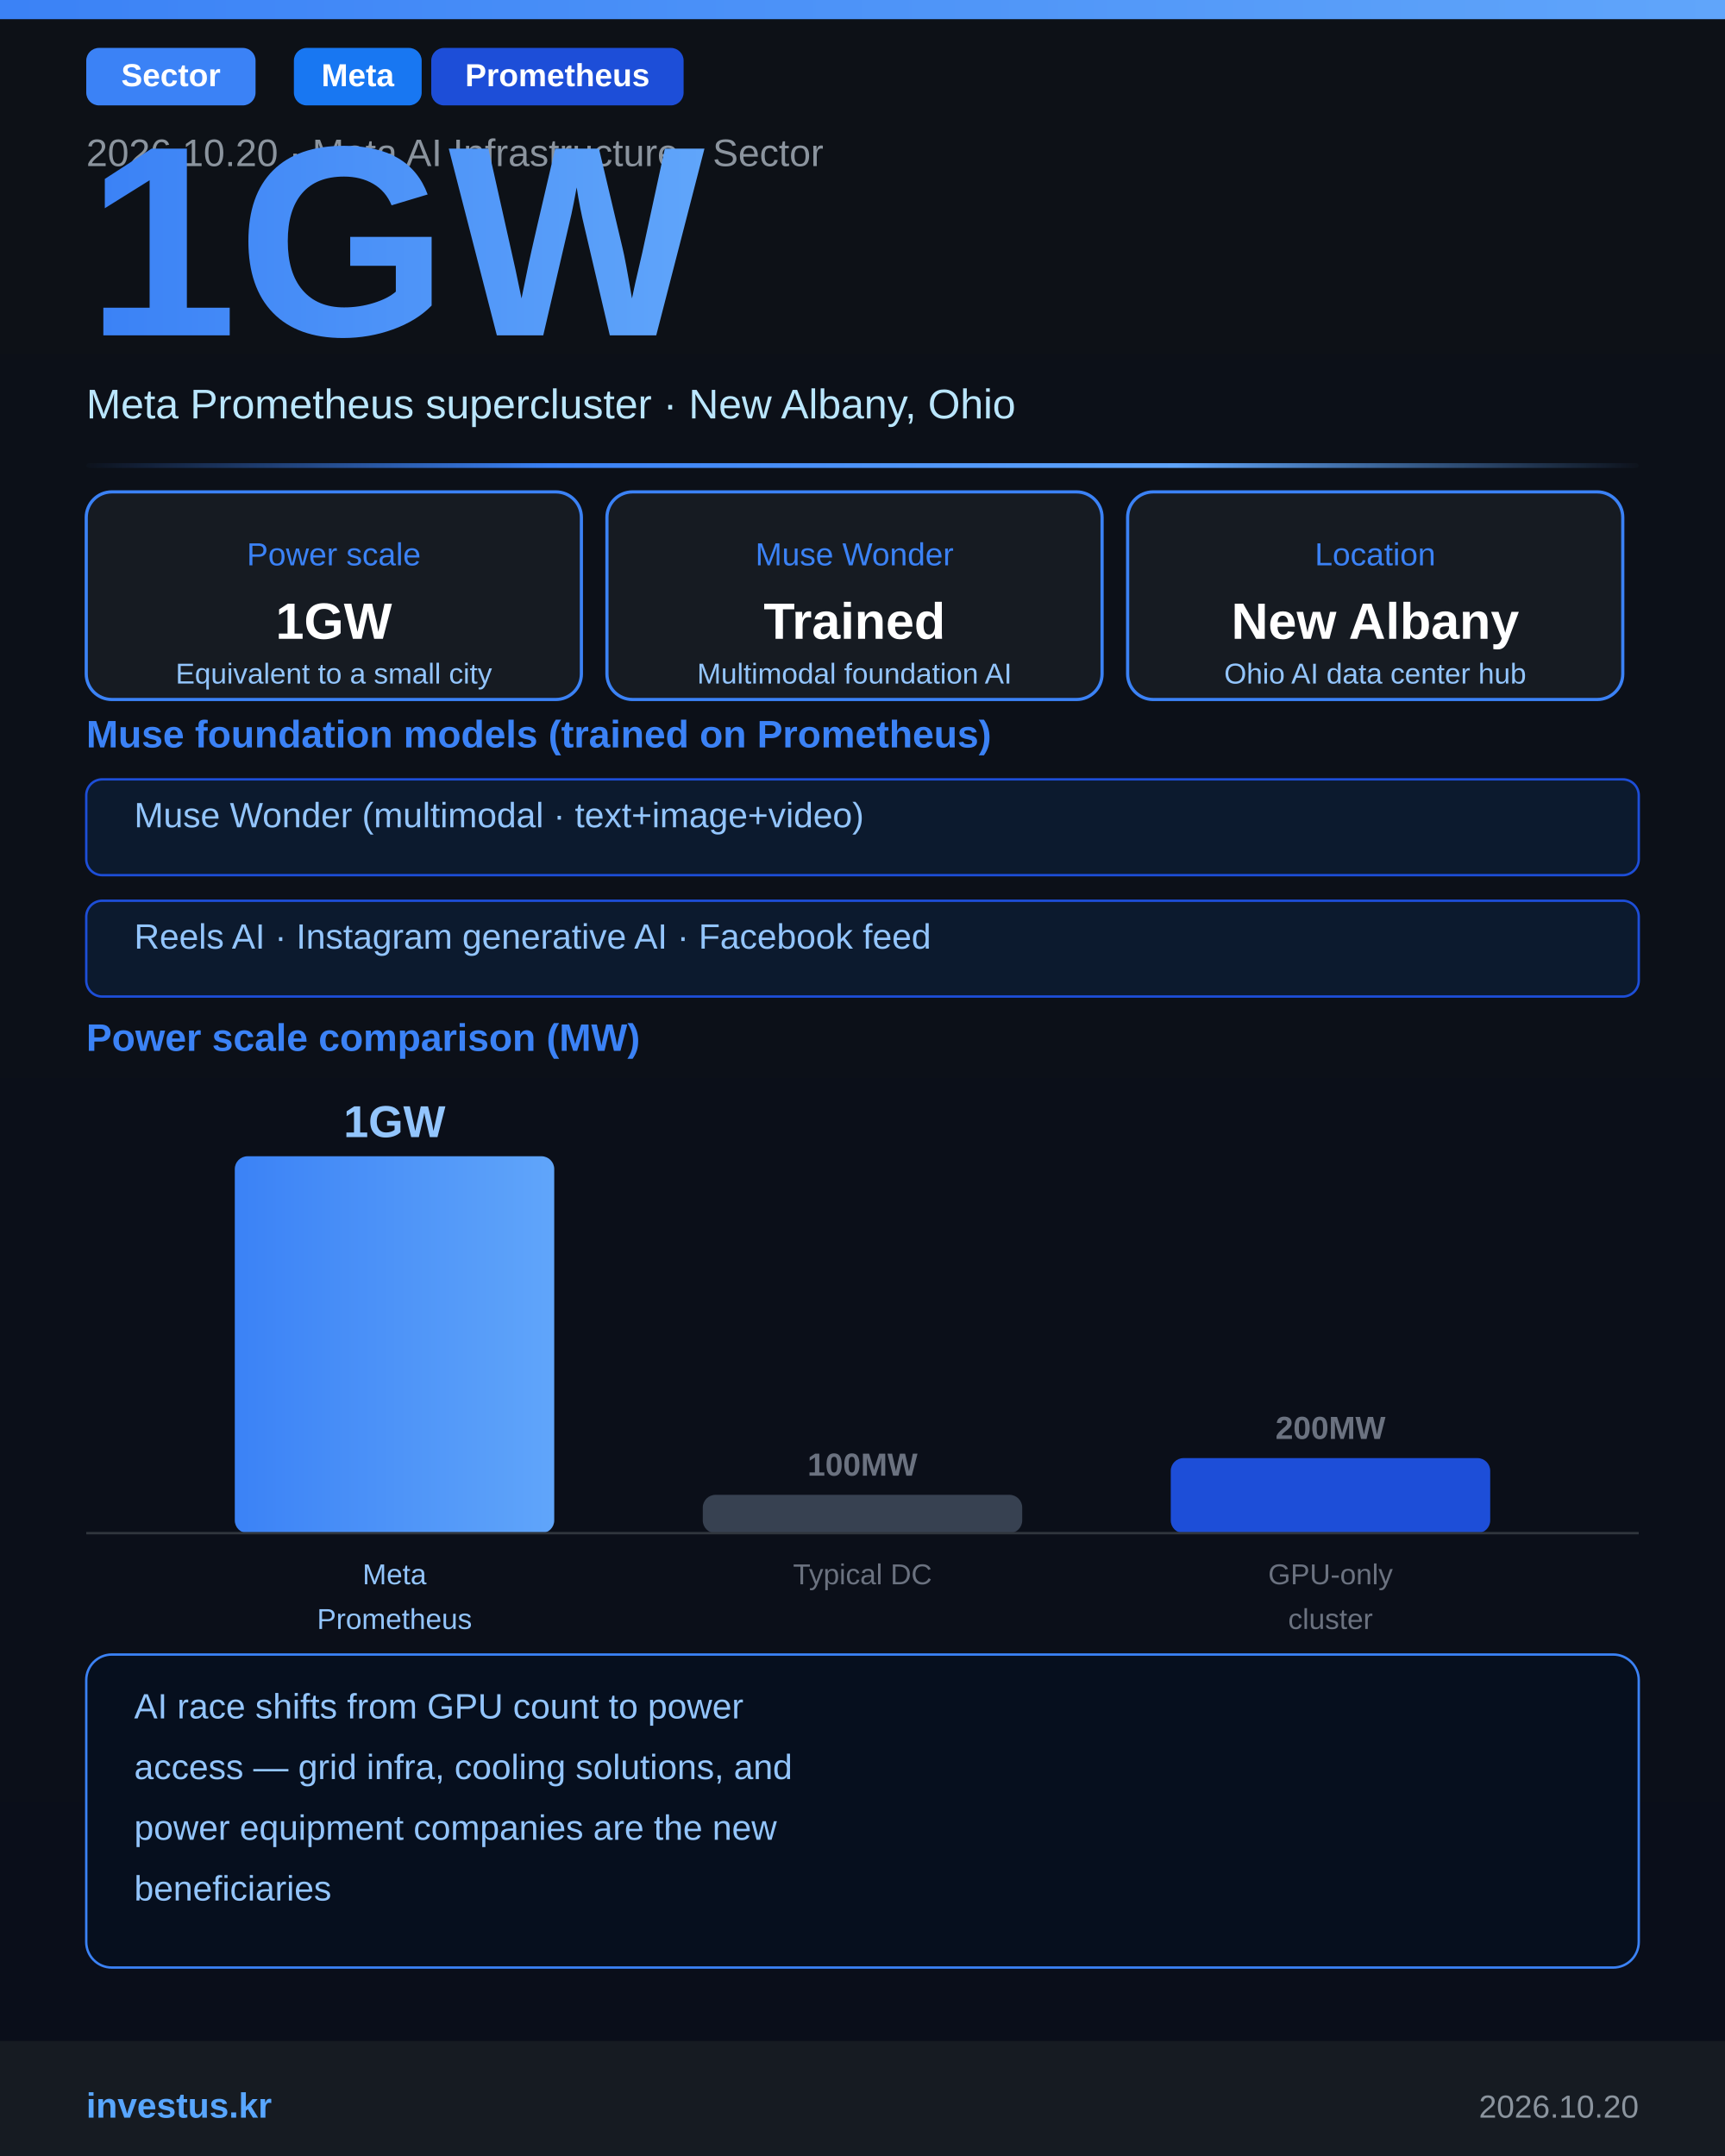
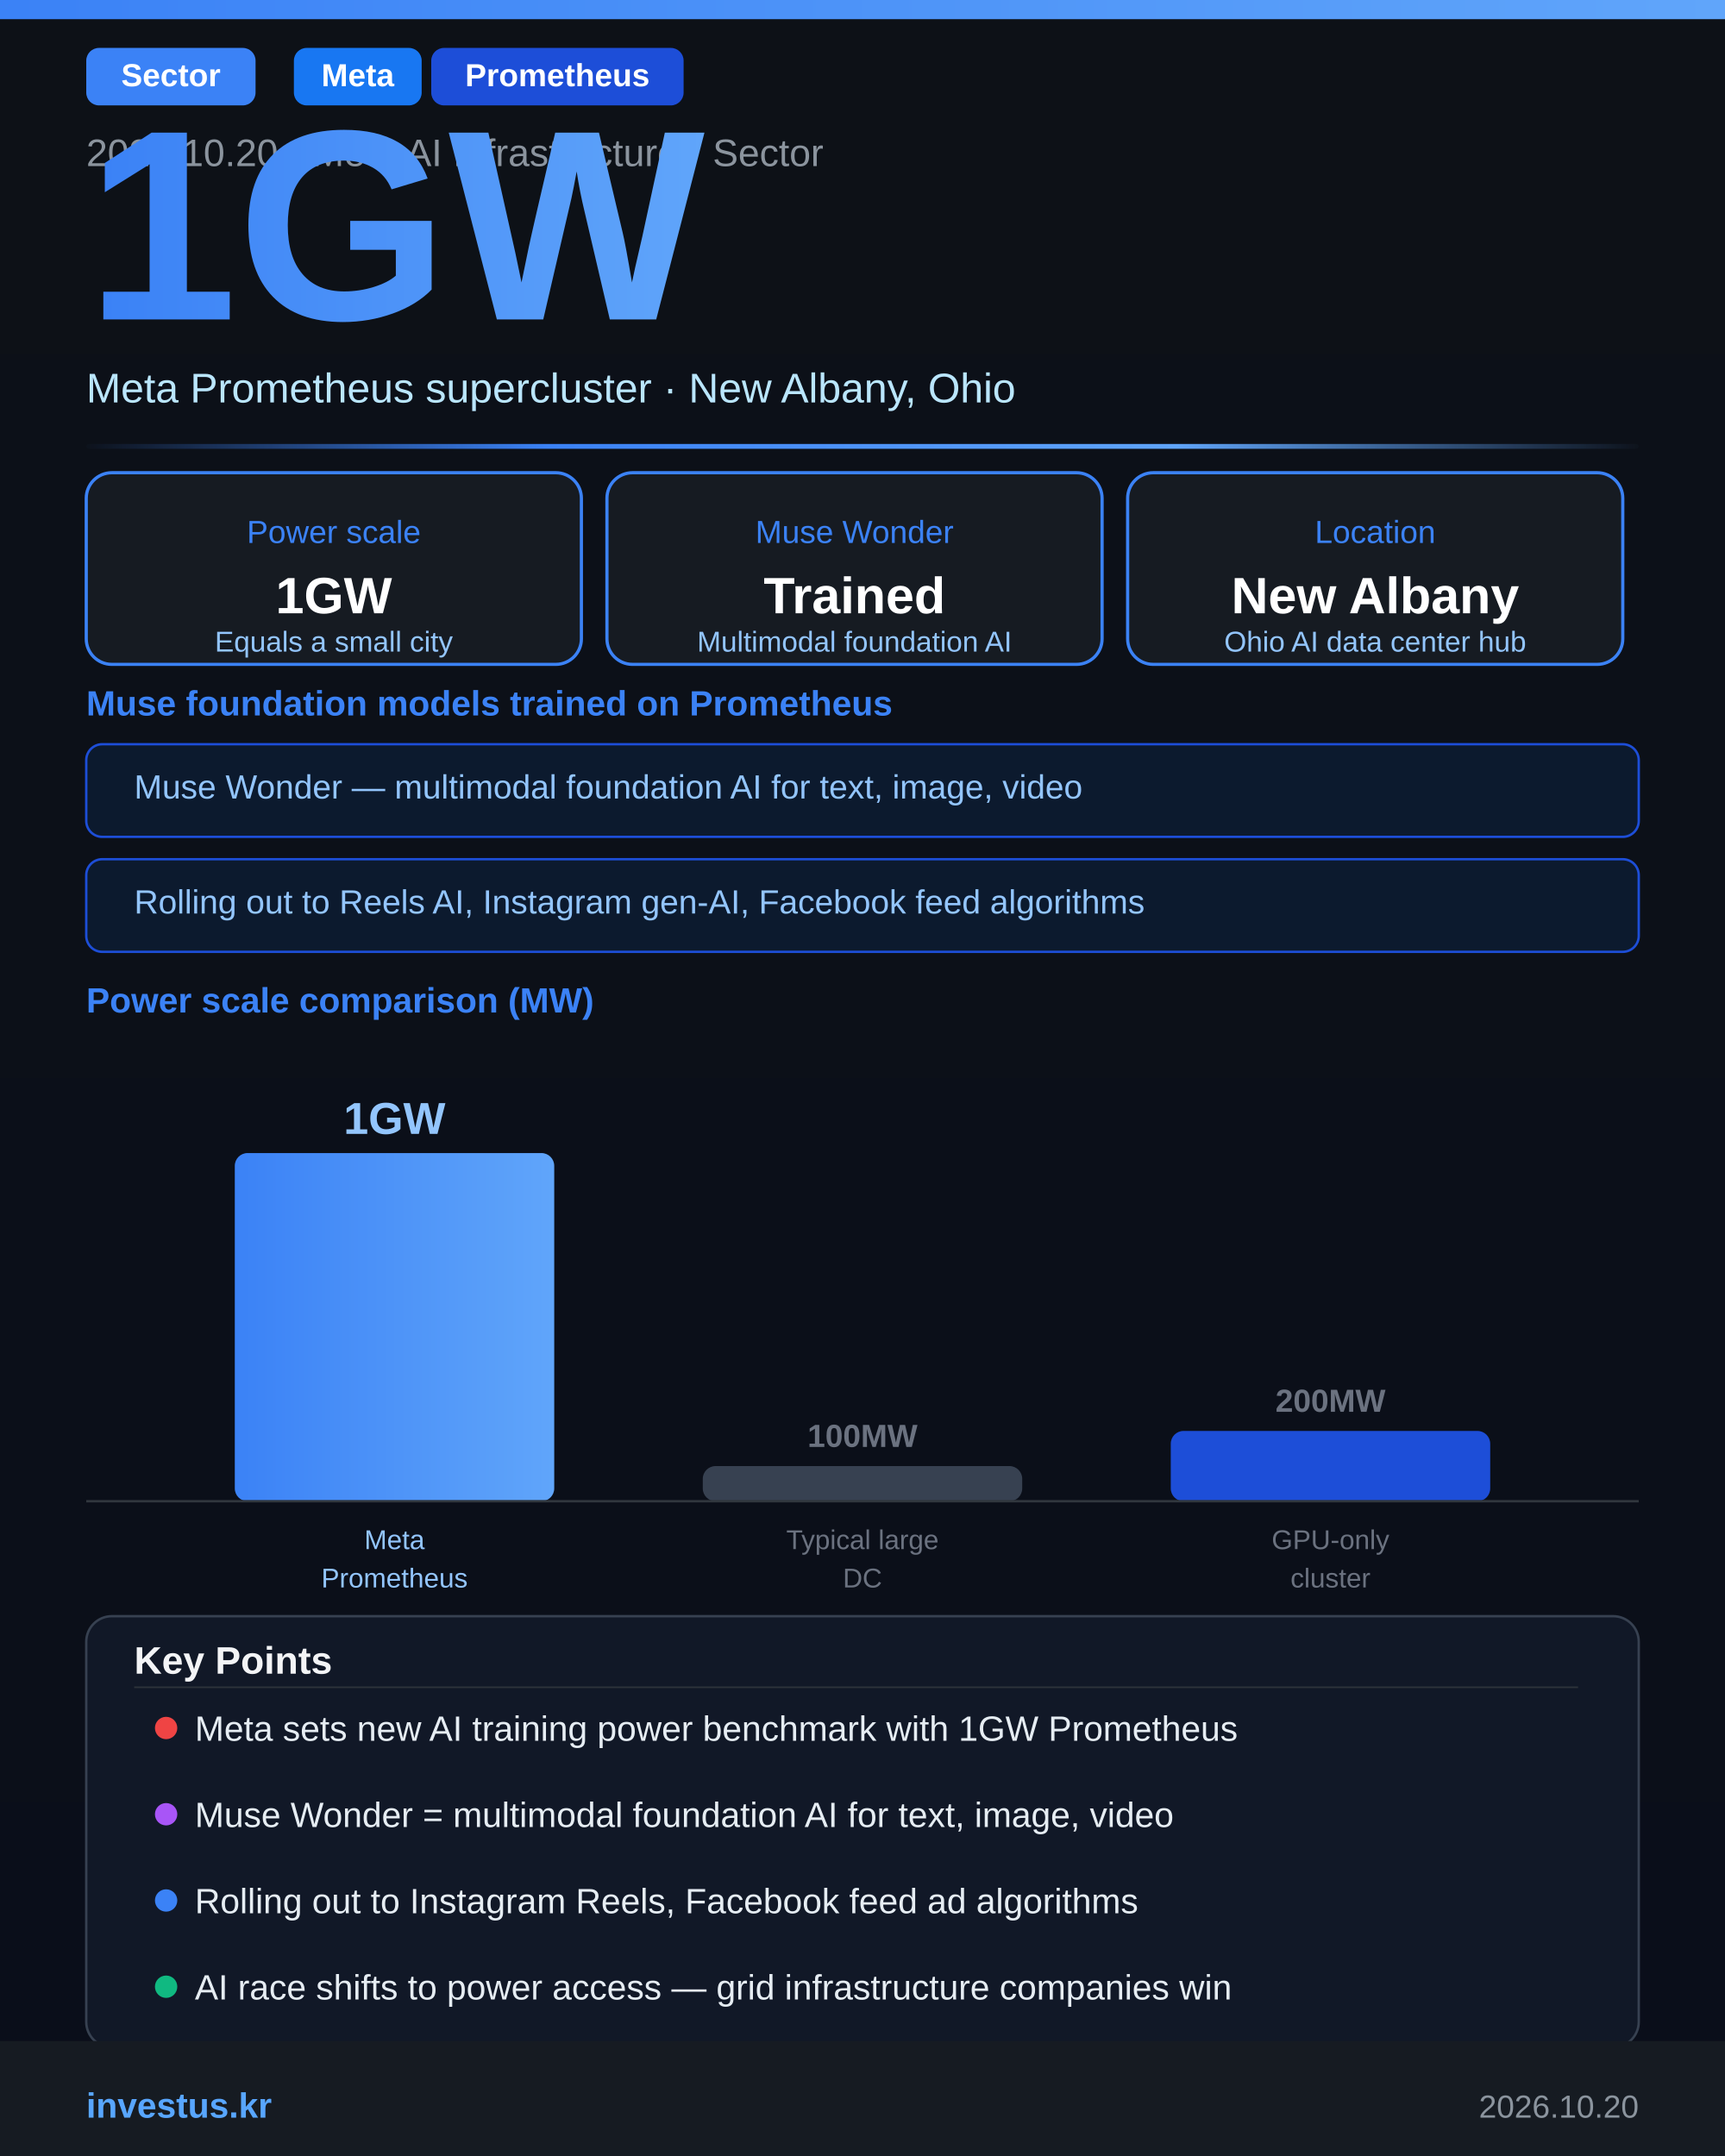
<svg xmlns="http://www.w3.org/2000/svg" width="1080" height="1350" viewBox="0 0 1080 1350">
  <defs>
    <linearGradient id="bgG" x1="0" y1="0" x2="0" y2="1">
      <stop offset="0%" stop-color="#0D1117" />
      <stop offset="100%" stop-color="#0A0E1A" />
    </linearGradient>
    <linearGradient id="tBar" x1="0%" y1="0%" x2="100%" y2="0%">
      <stop offset="0%" stop-color="#3B82F6" />
      <stop offset="100%" stop-color="#60A5FA" />
    </linearGradient>
    <linearGradient id="divG" x1="0%" y1="0%" x2="100%" y2="0%">
      <stop offset="0%" stop-color="#3B82F6" stop-opacity="0" />
      <stop offset="30%" stop-color="#3B82F6" />
      <stop offset="70%" stop-color="#60A5FA" />
      <stop offset="100%" stop-color="#60A5FA" stop-opacity="0" />
    </linearGradient>
    <linearGradient id="hG" x1="0%" y1="0%" x2="100%" y2="0%">
      <stop offset="0%" stop-color="#3B82F6" />
      <stop offset="100%" stop-color="#60A5FA" />
    </linearGradient>
    <linearGradient id="barG" x1="0%" y1="0%" x2="100%" y2="0%">
      <stop offset="0%" stop-color="#3B82F6" />
      <stop offset="100%" stop-color="#60A5FA" />
    </linearGradient>
  </defs>
  <rect width="1080" height="1350" fill="url(#bgG)" />
  <rect x="0" y="0" width="1080" height="12" fill="url(#tBar)" />
  <rect x="54" y="30" width="106" height="36" rx="8" fill="#3B82F6" />
  <text x="107" y="54" font-family="Arial Black,Arial,sans-serif" font-size="20" fill="#fff" text-anchor="middle" font-weight="900">Sector</text>
  <rect x="184" y="30" width="80" height="36" rx="8" fill="#1877F2" />
  <text x="224" y="54" font-family="Arial Black,Arial,sans-serif" font-size="20" fill="#fff" text-anchor="middle" font-weight="900">Meta</text>
  <rect x="270" y="30" width="158" height="36" rx="8" fill="#1D4ED8" />
  <text x="349" y="54" font-family="Arial Black,Arial,sans-serif" font-size="20" fill="#fff" text-anchor="middle" font-weight="900">Prometheus</text>
  <text x="54" y="104" font-family="Arial,sans-serif" font-size="24" fill="#8B949E">2026.10.20 · Meta AI Infrastructure · Sector</text>
-   <text x="54" y="210" font-family="Arial Black,Arial,sans-serif" font-size="170" fill="url(#hG)" font-weight="900">1GW</text>
-   <text x="54" y="262" font-family="Arial,sans-serif" font-size="26" fill="#BAE6FD">Meta Prometheus supercluster · New Albany, Ohio</text>
-   <rect x="54" y="290" width="972" height="3" fill="url(#divG)" rx="2" />
-   <rect x="54" y="308" width="310" height="130" rx="16" fill="#161B22" stroke="#3B82F6" stroke-width="2" />
-   <text x="209" y="354" font-family="Arial,sans-serif" font-size="20" fill="#3B82F6" text-anchor="middle">Power scale</text>
-   <text x="209" y="400" font-family="Arial Black,Arial,sans-serif" font-size="32" fill="#fff" text-anchor="middle" font-weight="900">1GW</text>
-   <text x="209" y="428" font-family="Arial,sans-serif" font-size="18" fill="#93C5FD" text-anchor="middle">Equivalent to a small city</text>
-   <rect x="380" y="308" width="310" height="130" rx="16" fill="#161B22" stroke="#3B82F6" stroke-width="2" />
-   <text x="535" y="354" font-family="Arial,sans-serif" font-size="20" fill="#3B82F6" text-anchor="middle">Muse Wonder</text>
-   <text x="535" y="400" font-family="Arial Black,Arial,sans-serif" font-size="32" fill="#fff" text-anchor="middle" font-weight="900">Trained</text>
-   <text x="535" y="428" font-family="Arial,sans-serif" font-size="18" fill="#93C5FD" text-anchor="middle">Multimodal foundation AI</text>
-   <rect x="706" y="308" width="310" height="130" rx="16" fill="#161B22" stroke="#3B82F6" stroke-width="2" />
-   <text x="861" y="354" font-family="Arial,sans-serif" font-size="20" fill="#3B82F6" text-anchor="middle">Location</text>
-   <text x="861" y="400" font-family="Arial Black,Arial,sans-serif" font-size="32" fill="#fff" text-anchor="middle" font-weight="900">New Albany</text>
-   <text x="861" y="428" font-family="Arial,sans-serif" font-size="18" fill="#93C5FD" text-anchor="middle">Ohio AI data center hub</text>
-   <text x="54" y="468" font-family="Arial Black,Arial,sans-serif" font-size="24" fill="#3B82F6" font-weight="900">Muse foundation models (trained on Prometheus)</text>
-   <rect x="54" y="488" width="972" height="60" rx="10" fill="#0C1A2E" stroke="#1D4ED8" stroke-width="1.5" />
-   <text x="84" y="518" font-family="Arial,sans-serif" font-size="22" fill="#93C5FD">Muse Wonder (multimodal · text+image+video)</text>
-   <rect x="54" y="564" width="972" height="60" rx="10" fill="#0C1A2E" stroke="#1D4ED8" stroke-width="1.5" />
-   <text x="84" y="594" font-family="Arial,sans-serif" font-size="22" fill="#93C5FD">Reels AI · Instagram generative AI · Facebook feed</text>
-   <text x="54" y="658" font-family="Arial Black,Arial,sans-serif" font-size="24" fill="#3B82F6" font-weight="900">Power scale comparison (MW)</text>
-   <rect x="147" y="724" width="200" height="236" rx="8" fill="url(#barG)" />
-   <text x="247" y="712" font-family="Arial Black,Arial,sans-serif" font-size="28" fill="#93C5FD" text-anchor="middle" font-weight="900">1GW</text>
-   <text x="247" y="992" font-family="Arial,sans-serif" font-size="18" fill="#93C5FD" text-anchor="middle">Meta</text>
-   <text x="247" y="1020" font-family="Arial,sans-serif" font-size="18" fill="#93C5FD" text-anchor="middle">Prometheus</text>
-   <rect x="440" y="936" width="200" height="24" rx="8" fill="#374151" />
-   <text x="540" y="924" font-family="Arial Black,Arial,sans-serif" font-size="20" fill="#6B7280" text-anchor="middle" font-weight="900">100MW</text>
-   <text x="540" y="992" font-family="Arial,sans-serif" font-size="18" fill="#6B7280" text-anchor="middle">Typical DC</text>
-   <rect x="733" y="913" width="200" height="47" rx="8" fill="#1D4ED8" />
-   <text x="833" y="901" font-family="Arial Black,Arial,sans-serif" font-size="20" fill="#6B7280" text-anchor="middle" font-weight="900">200MW</text>
-   <text x="833" y="992" font-family="Arial,sans-serif" font-size="18" fill="#6B7280" text-anchor="middle">GPU-only</text>
-   <text x="833" y="1020" font-family="Arial,sans-serif" font-size="18" fill="#6B7280" text-anchor="middle">cluster</text>
-   <line x1="54" y1="960" x2="1026" y2="960" stroke="#30363D" stroke-width="1.5" />
-   <rect x="54" y="1036" width="972" height="196" rx="16" fill="#060F1E" stroke="#3B82F6" stroke-width="1.5" />
-   <text x="84" y="1076" font-family="Arial,sans-serif" font-size="22" fill="#93C5FD">AI race shifts from GPU count to power</text>
-   <text x="84" y="1114" font-family="Arial,sans-serif" font-size="22" fill="#93C5FD">access — grid infra, cooling solutions, and</text>
-   <text x="84" y="1152" font-family="Arial,sans-serif" font-size="22" fill="#93C5FD">power equipment companies are the new</text>
-   <text x="84" y="1190" font-family="Arial,sans-serif" font-size="22" fill="#93C5FD">beneficiaries</text>
+   <text x="54" y="200" font-family="Arial Black,Arial,sans-serif" font-size="170" fill="url(#hG)" font-weight="900">1GW</text>
+   <text x="54" y="252" font-family="Arial,sans-serif" font-size="26" fill="#BAE6FD">Meta Prometheus supercluster · New Albany, Ohio</text>
+   <rect x="54" y="278" width="972" height="3" fill="url(#divG)" rx="2" />
+   <rect x="54" y="296" width="310" height="120" rx="16" fill="#161B22" stroke="#3B82F6" stroke-width="2" />
+   <text x="209" y="340" font-family="Arial,sans-serif" font-size="20" fill="#3B82F6" text-anchor="middle">Power scale</text>
+   <text x="209" y="384" font-family="Arial Black,Arial,sans-serif" font-size="32" fill="#fff" text-anchor="middle" font-weight="900">1GW</text>
+   <text x="209" y="408" font-family="Arial,sans-serif" font-size="18" fill="#93C5FD" text-anchor="middle">Equals a small city</text>
+   <rect x="380" y="296" width="310" height="120" rx="16" fill="#161B22" stroke="#3B82F6" stroke-width="2" />
+   <text x="535" y="340" font-family="Arial,sans-serif" font-size="20" fill="#3B82F6" text-anchor="middle">Muse Wonder</text>
+   <text x="535" y="384" font-family="Arial Black,Arial,sans-serif" font-size="32" fill="#fff" text-anchor="middle" font-weight="900">Trained</text>
+   <text x="535" y="408" font-family="Arial,sans-serif" font-size="18" fill="#93C5FD" text-anchor="middle">Multimodal foundation AI</text>
+   <rect x="706" y="296" width="310" height="120" rx="16" fill="#161B22" stroke="#3B82F6" stroke-width="2" />
+   <text x="861" y="340" font-family="Arial,sans-serif" font-size="20" fill="#3B82F6" text-anchor="middle">Location</text>
+   <text x="861" y="384" font-family="Arial Black,Arial,sans-serif" font-size="32" fill="#fff" text-anchor="middle" font-weight="900">New Albany</text>
+   <text x="861" y="408" font-family="Arial,sans-serif" font-size="18" fill="#93C5FD" text-anchor="middle">Ohio AI data center hub</text>
+   <text x="54" y="448" font-family="Arial Black,Arial,sans-serif" font-size="22" fill="#3B82F6" font-weight="900">Muse foundation models trained on Prometheus</text>
+   <rect x="54" y="466" width="972" height="58" rx="10" fill="#0C1A2E" stroke="#1D4ED8" stroke-width="1.5" />
+   <text x="84" y="500" font-family="Arial,sans-serif" font-size="21" fill="#93C5FD">Muse Wonder — multimodal foundation AI for text, image, video</text>
+   <rect x="54" y="538" width="972" height="58" rx="10" fill="#0C1A2E" stroke="#1D4ED8" stroke-width="1.5" />
+   <text x="84" y="572" font-family="Arial,sans-serif" font-size="21" fill="#93C5FD">Rolling out to Reels AI, Instagram gen-AI, Facebook feed algorithms</text>
+   <text x="54" y="634" font-family="Arial Black,Arial,sans-serif" font-size="22" fill="#3B82F6" font-weight="900">Power scale comparison (MW)</text>
+   <rect x="147" y="722" width="200" height="218" rx="8" fill="url(#barG)" />
+   <text x="247" y="710" font-family="Arial Black,Arial,sans-serif" font-size="28" fill="#93C5FD" text-anchor="middle" font-weight="900">1GW</text>
+   <text x="247" y="970" font-family="Arial,sans-serif" font-size="17" fill="#93C5FD" text-anchor="middle">Meta</text>
+   <text x="247" y="994" font-family="Arial,sans-serif" font-size="17" fill="#93C5FD" text-anchor="middle">Prometheus</text>
+   <rect x="440" y="918" width="200" height="22" rx="8" fill="#374151" />
+   <text x="540" y="906" font-family="Arial Black,Arial,sans-serif" font-size="20" fill="#6B7280" text-anchor="middle" font-weight="900">100MW</text>
+   <text x="540" y="970" font-family="Arial,sans-serif" font-size="17" fill="#6B7280" text-anchor="middle">Typical large</text>
+   <text x="540" y="994" font-family="Arial,sans-serif" font-size="17" fill="#6B7280" text-anchor="middle">DC</text>
+   <rect x="733" y="896" width="200" height="44" rx="8" fill="#1D4ED8" />
+   <text x="833" y="884" font-family="Arial Black,Arial,sans-serif" font-size="20" fill="#6B7280" text-anchor="middle" font-weight="900">200MW</text>
+   <text x="833" y="970" font-family="Arial,sans-serif" font-size="17" fill="#6B7280" text-anchor="middle">GPU-only</text>
+   <text x="833" y="994" font-family="Arial,sans-serif" font-size="17" fill="#6B7280" text-anchor="middle">cluster</text>
+   <line x1="54" y1="940" x2="1026" y2="940" stroke="#30363D" stroke-width="1.5" />
+   <rect x="54" y="1012" width="972" height="270" rx="16" fill="#111827" stroke="#374151" stroke-width="1.5" />
+   <text x="84" y="1048" font-family="Arial Black,Arial,sans-serif" font-size="24" fill="#F3F4F6" font-weight="900">Key Points</text>
+   <rect x="84" y="1056" width="904" height="1" fill="#2D333B" />
+   <circle cx="104" cy="1082" r="7" fill="#EF4444" />
+   <text x="122" y="1090" font-family="Arial,sans-serif" font-size="22" fill="#E6EDF3">Meta sets new AI training power benchmark with 1GW Prometheus</text>
+   <circle cx="104" cy="1136" r="7" fill="#A855F7" />
+   <text x="122" y="1144" font-family="Arial,sans-serif" font-size="22" fill="#E6EDF3">Muse Wonder = multimodal foundation AI for text, image, video</text>
+   <circle cx="104" cy="1190" r="7" fill="#3B82F6" />
+   <text x="122" y="1198" font-family="Arial,sans-serif" font-size="22" fill="#E6EDF3">Rolling out to Instagram Reels, Facebook feed ad algorithms</text>
+   <circle cx="104" cy="1244" r="7" fill="#10B981" />
+   <text x="122" y="1252" font-family="Arial,sans-serif" font-size="22" fill="#E6EDF3">AI race shifts to power access — grid infrastructure companies win</text>
  <rect x="0" y="1278" width="1080" height="72" fill="#161B22" />
  <text x="54" y="1326" font-family="Arial Black,Arial,sans-serif" font-size="22" fill="#58A6FF" font-weight="900">investus.kr</text>
  <text x="1026" y="1326" font-family="Arial,sans-serif" font-size="20" fill="#8B949E" text-anchor="end">2026.10.20</text>
</svg>
